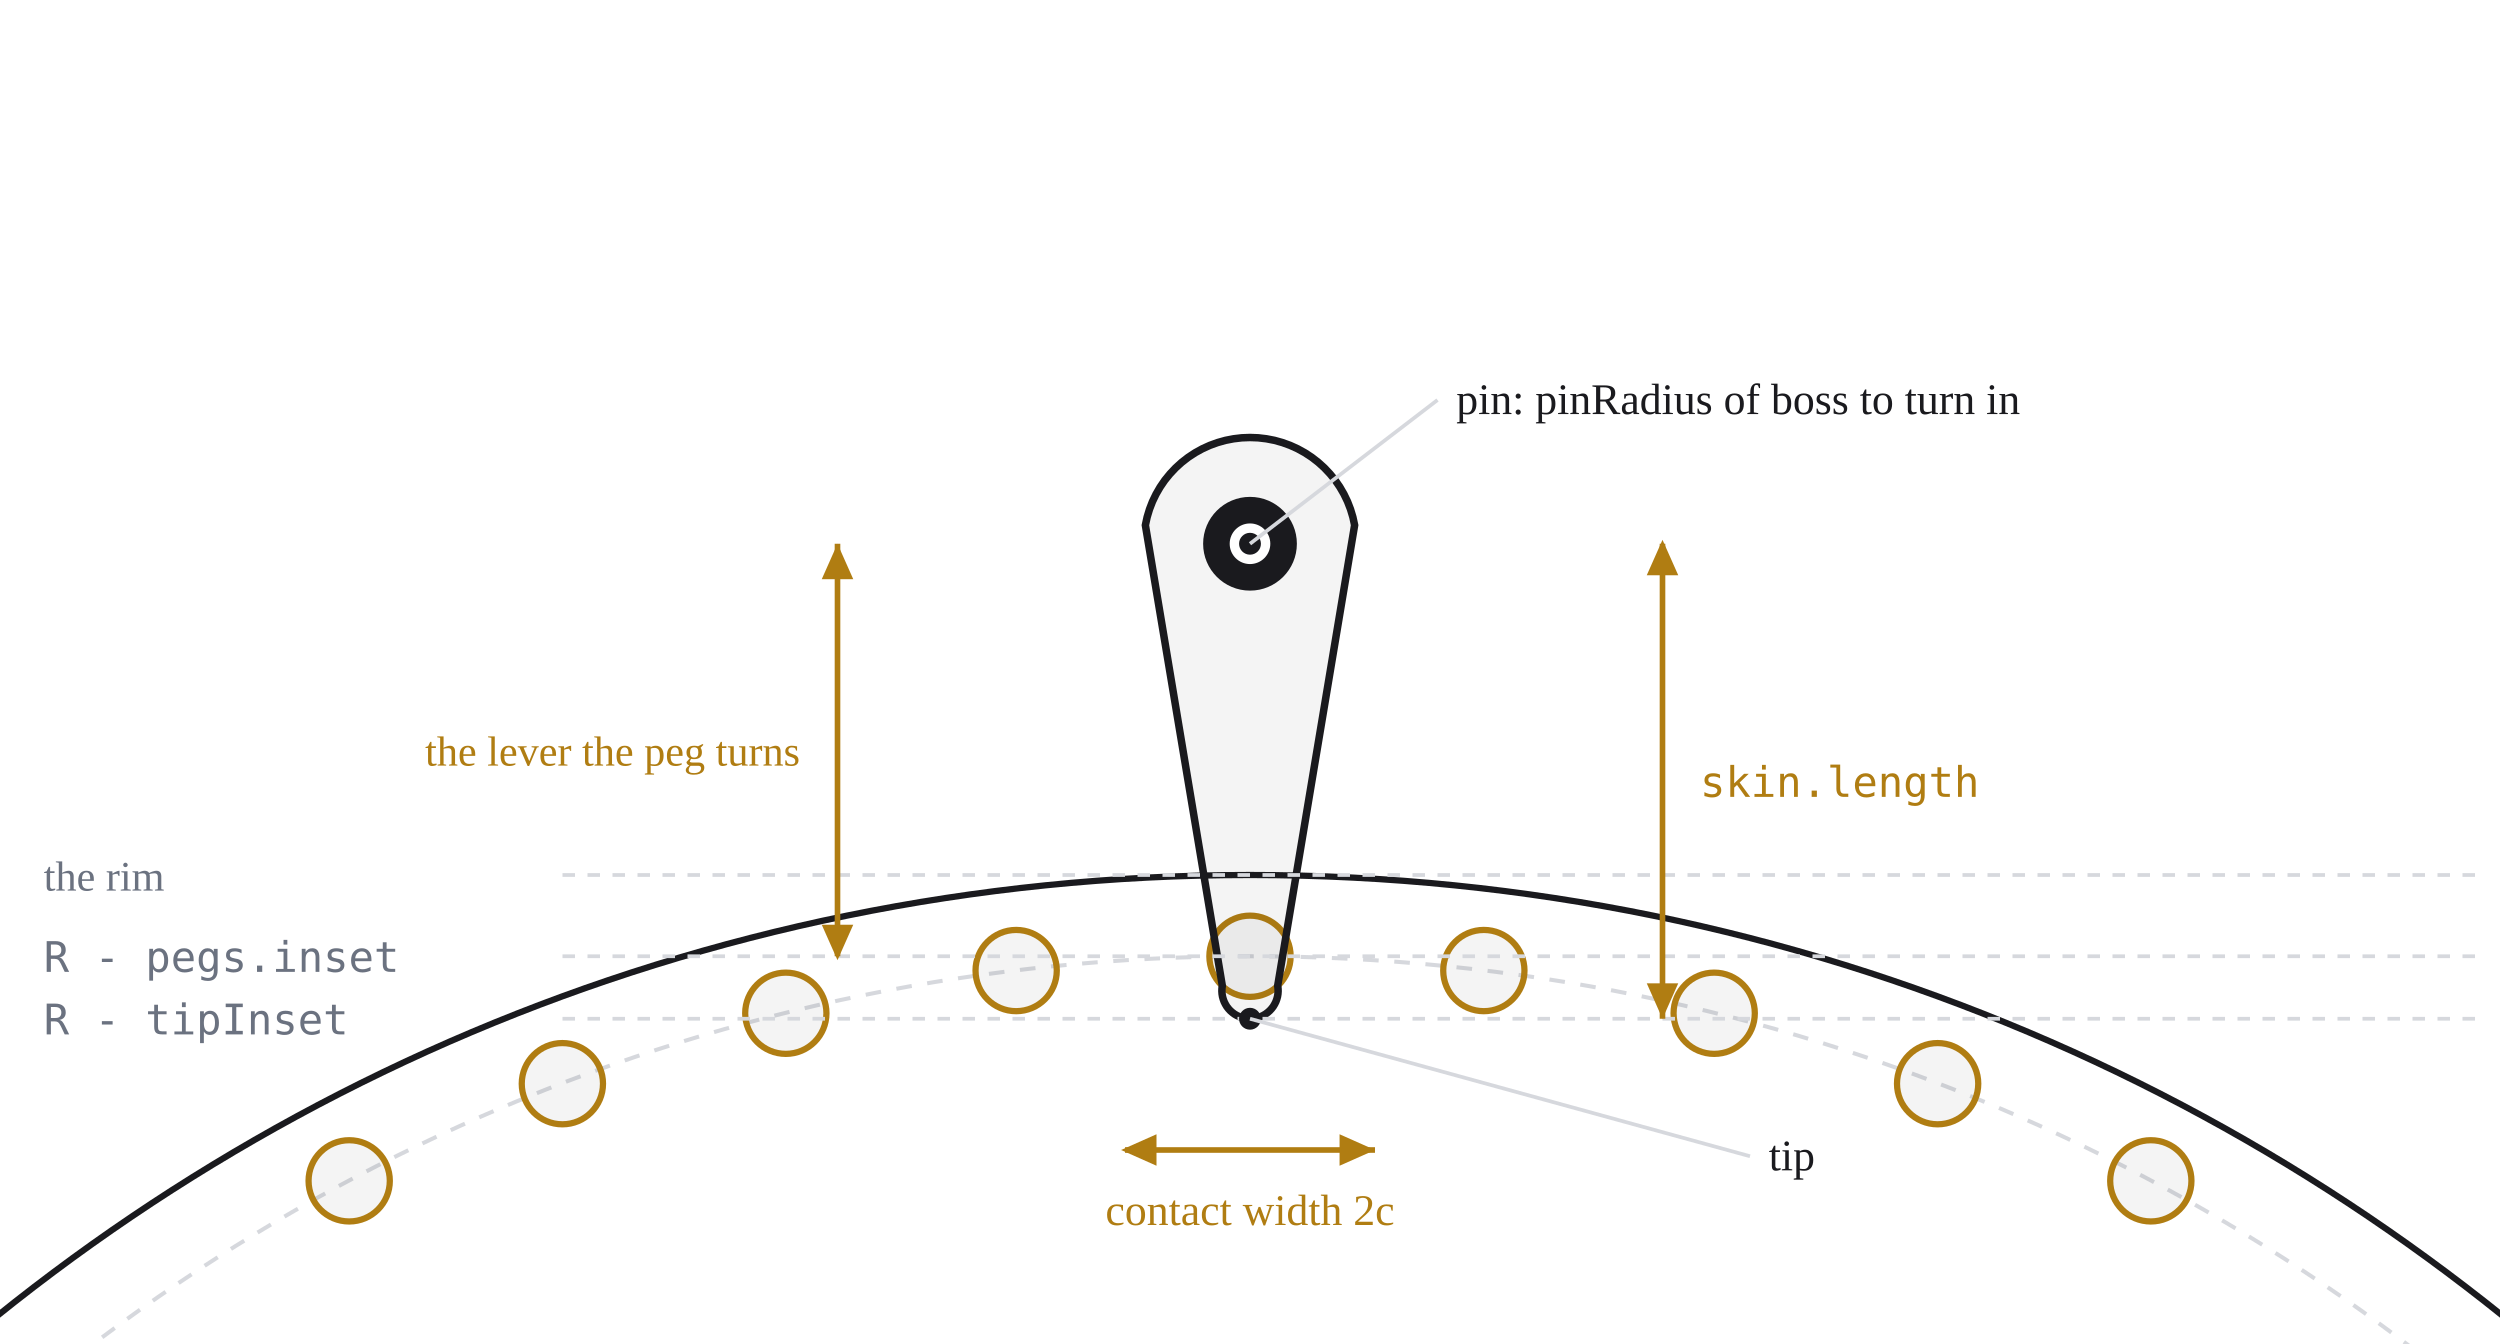
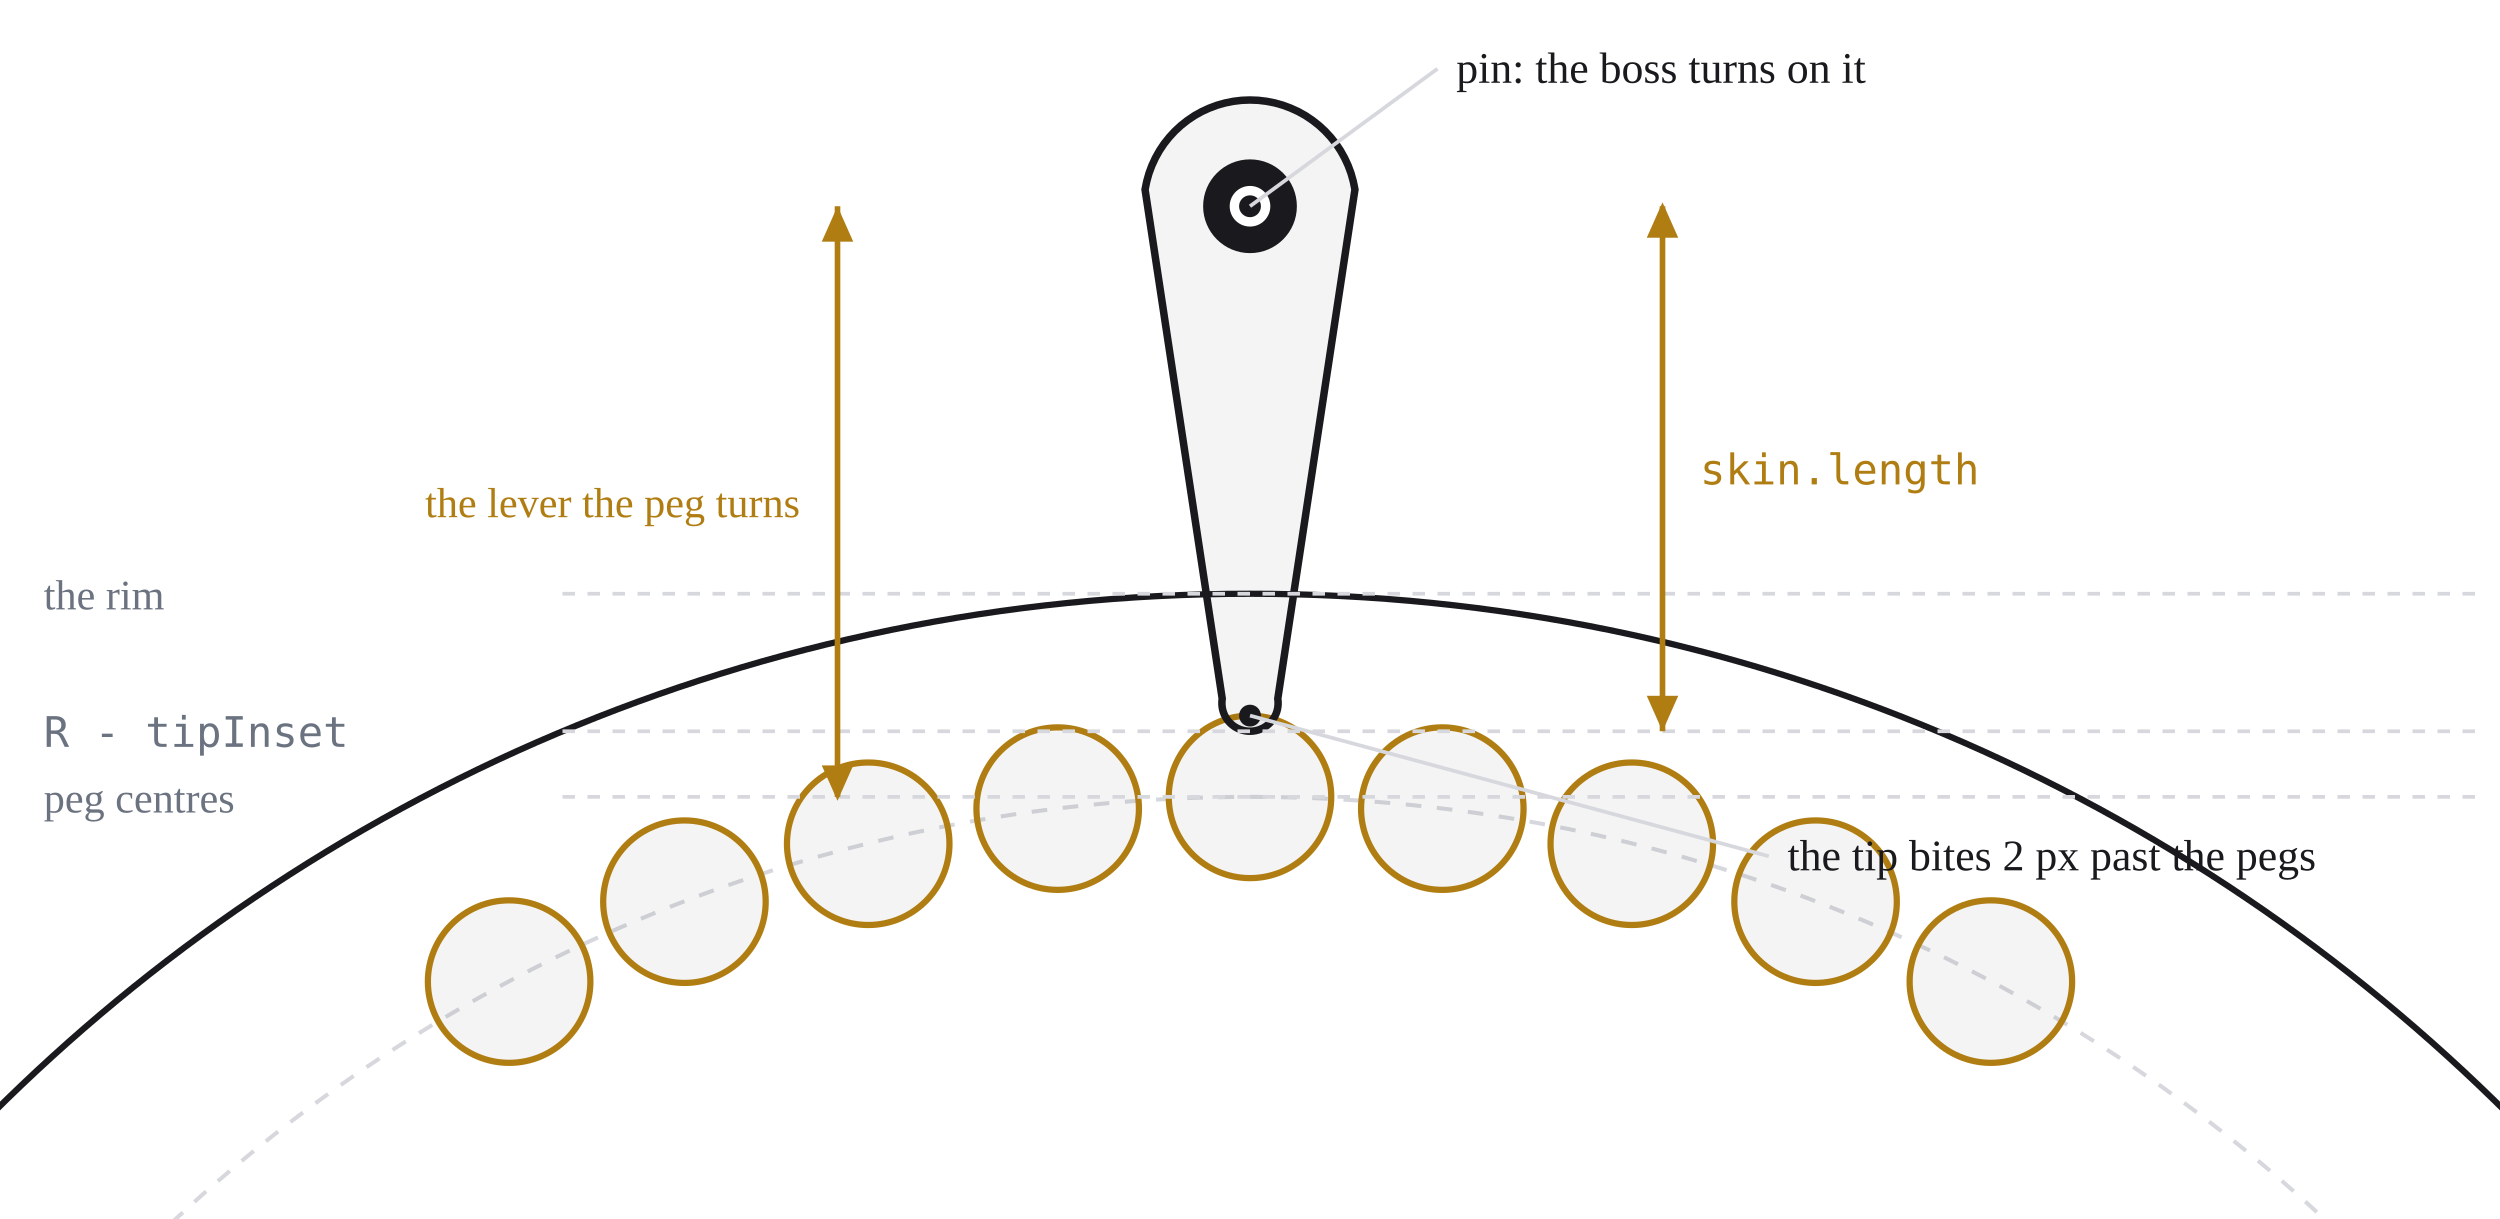
- <svg xmlns="http://www.w3.org/2000/svg" viewBox="0 0 800 430" width="100%" role="img" aria-label="Where the tongue sits and what it touches" style="font-size:14px;fill:var(--fig-ink, #1a1a1e)">
+ <svg xmlns="http://www.w3.org/2000/svg" viewBox="0 0 800 390" width="100%" role="img" aria-label="Where the tongue sits and what it touches" style="font-size:14px;fill:var(--fig-ink, #1a1a1e)">
  <defs>
    <marker id="fig-head" viewBox="0 0 10 10" refX="9" refY="5" markerWidth="7" markerHeight="7" orient="auto-start-reverse">
      <path d="M0,1 L9,5 L0,9 z" fill="var(--fig-key, #b07d12)" />
    </marker>
    <marker id="fig-tail" viewBox="0 0 10 10" refX="1" refY="5" markerWidth="7" markerHeight="7" orient="auto">
      <path d="M9,1 L0,5 L9,9 z" fill="var(--fig-key, #b07d12)" />
    </marker>
  </defs>
-   <circle cx="400" cy="920" r="640" fill="none" stroke="var(--fig-ink, #1a1a1e)" stroke-width="2" />
-   <circle cx="400" cy="920" r="614" fill="none" stroke="var(--fig-line, #d6d8dd)" stroke-width="1.3" stroke-dasharray="5 5" />
-   <circle cx="111.74" cy="377.87" r="13" fill="var(--fig-wash, rgba(20,22,28,0.05))" stroke="var(--fig-key, #b07d12)" stroke-width="2" />
-   <circle cx="179.96" cy="346.78" r="13" fill="var(--fig-wash, rgba(20,22,28,0.05))" stroke="var(--fig-key, #b07d12)" stroke-width="2" />
-   <circle cx="251.46" cy="324.24" r="13" fill="var(--fig-wash, rgba(20,22,28,0.05))" stroke="var(--fig-key, #b07d12)" stroke-width="2" />
-   <circle cx="325.17" cy="310.58" r="13" fill="var(--fig-wash, rgba(20,22,28,0.05))" stroke="var(--fig-key, #b07d12)" stroke-width="2" />
-   <circle cx="400" cy="306" r="13" fill="var(--fig-wash, rgba(20,22,28,0.05))" stroke="var(--fig-key, #b07d12)" stroke-width="2" />
-   <circle cx="474.83" cy="310.58" r="13" fill="var(--fig-wash, rgba(20,22,28,0.05))" stroke="var(--fig-key, #b07d12)" stroke-width="2" />
-   <circle cx="548.54" cy="324.24" r="13" fill="var(--fig-wash, rgba(20,22,28,0.05))" stroke="var(--fig-key, #b07d12)" stroke-width="2" />
-   <circle cx="620.04" cy="346.78" r="13" fill="var(--fig-wash, rgba(20,22,28,0.05))" stroke="var(--fig-key, #b07d12)" stroke-width="2" />
-   <circle cx="688.26" cy="377.87" r="13" fill="var(--fig-wash, rgba(20,22,28,0.05))" stroke="var(--fig-key, #b07d12)" stroke-width="2" />
-   <path d="M433.48,168.06 L408.86,315.43 L408.97,316.29 L409,317.16 L408.94,318.04 L408.8,318.9 L408.57,319.74 L408.27,320.56 L407.88,321.34 L407.43,322.09 L406.9,322.78 L406.31,323.42 L405.65,324 L404.95,324.52 L404.2,324.96 L403.41,325.33 L402.58,325.62 L401.74,325.83 L400.87,325.96 L400,326 L399.13,325.96 L398.26,325.83 L397.42,325.62 L396.59,325.33 L395.8,324.96 L395.05,324.52 L394.35,324 L393.69,323.42 L393.1,322.78 L392.57,322.09 L392.12,321.34 L391.73,320.56 L391.43,319.74 L391.2,318.9 L391.06,318.04 L391,317.16 L391.03,316.29 L391.14,315.43 L366.52,168.06 L367.08,165.48 L367.84,162.96 L368.79,160.5 L369.93,158.13 L371.25,155.85 L372.74,153.67 L374.4,151.63 L376.21,149.71 L378.16,147.94 L380.24,146.33 L382.45,144.88 L384.75,143.61 L387.15,142.52 L389.63,141.62 L392.17,140.91 L394.75,140.41 L397.37,140.1 L400,140 L402.63,140.1 L405.25,140.41 L407.83,140.91 L410.37,141.62 L412.85,142.52 L415.25,143.61 L417.55,144.88 L419.76,146.33 L421.84,147.94 L423.79,149.71 L425.6,151.63 L427.26,153.67 L428.75,155.85 L430.07,158.13 L431.21,160.5 L432.16,162.96 L432.92,165.48 L433.48,168.06 Z" fill="var(--fig-wash, rgba(20,22,28,0.05))" stroke="var(--fig-ink, #1a1a1e)" stroke-width="2.4" />
-   <circle cx="400" cy="174" r="15" fill="var(--fig-ink, #1a1a1e)" />
-   <circle cx="400" cy="174" r="6.5" fill="var(--fig-hole, #fff)" />
-   <line x1="180" y1="280" x2="792" y2="280" stroke="var(--fig-line, #d6d8dd)" stroke-width="1.2" stroke-dasharray="4 4" />
-   <text x="14" y="285" fill="var(--fig-muted, #6b7280)" font-size="13.5" font-weight="500" text-anchor="start">the rim</text>
-   <line x1="180" y1="306" x2="792" y2="306" stroke="var(--fig-line, #d6d8dd)" stroke-width="1.2" stroke-dasharray="4 4" />
-   <text x="14" y="311" fill="var(--fig-muted, #6b7280)" font-size="13.5" font-weight="500" text-anchor="start" font-family="ui-monospace, SFMono-Regular, Menlo, monospace">R - pegs.inset</text>
-   <line x1="180" y1="326" x2="792" y2="326" stroke="var(--fig-line, #d6d8dd)" stroke-width="1.2" stroke-dasharray="4 4" />
-   <text x="14" y="331" fill="var(--fig-muted, #6b7280)" font-size="13.5" font-weight="500" text-anchor="start" font-family="ui-monospace, SFMono-Regular, Menlo, monospace">R - tipInset</text>
-   <line x1="532" y1="174" x2="532" y2="326" stroke="var(--fig-key, #b07d12)" stroke-width="1.8" marker-end="url(#fig-head)" marker-start="url(#fig-tail)" />
-   <text x="544" y="255" fill="var(--fig-key, #b07d12)" font-size="13.5" font-weight="500" text-anchor="start" font-family="ui-monospace, SFMono-Regular, Menlo, monospace">skin.length</text>
-   <line x1="268" y1="306" x2="268" y2="174" stroke="var(--fig-key, #b07d12)" stroke-width="1.8" marker-end="url(#fig-head)" marker-start="url(#fig-tail)" />
-   <text x="256" y="245" fill="var(--fig-key, #b07d12)" font-size="13.5" font-weight="500" text-anchor="end">the lever the peg turns</text>
-   <circle cx="400" cy="174" r="3.5" fill="var(--fig-ink, #1a1a1e)" />
-   <line x1="400" y1="174" x2="460" y2="128" stroke="var(--fig-line, #d6d8dd)" stroke-width="1.2" />
-   <text x="466" y="132.5" fill="var(--fig-ink, #1a1a1e)" font-size="14" font-weight="500" text-anchor="start">pin: pinRadius of boss to turn in</text>
-   <circle cx="400" cy="326" r="3.5" fill="var(--fig-ink, #1a1a1e)" />
-   <line x1="400" y1="326" x2="560" y2="370" stroke="var(--fig-line, #d6d8dd)" stroke-width="1.2" />
-   <text x="566" y="374.5" fill="var(--fig-ink, #1a1a1e)" font-size="14" font-weight="500" text-anchor="start">tip</text>
-   <line x1="360" y1="368" x2="440" y2="368" stroke="var(--fig-key, #b07d12)" stroke-width="1.8" marker-end="url(#fig-head)" marker-start="url(#fig-tail)" />
-   <text x="400" y="392" fill="var(--fig-key, #b07d12)" font-size="14" font-weight="500" text-anchor="middle">contact width 2c</text>
+   <circle cx="400" cy="760" r="570" fill="none" stroke="var(--fig-ink, #1a1a1e)" stroke-width="2" />
+   <circle cx="400" cy="760" r="505" fill="none" stroke="var(--fig-line, #d6d8dd)" stroke-width="1.3" stroke-dasharray="5 5" />
+   <circle cx="162.92" cy="314.11" r="26" fill="var(--fig-wash, rgba(20,22,28,0.05))" stroke="var(--fig-key, #b07d12)" stroke-width="2" />
+   <circle cx="219.02" cy="288.54" r="26" fill="var(--fig-wash, rgba(20,22,28,0.05))" stroke="var(--fig-key, #b07d12)" stroke-width="2" />
+   <circle cx="277.83" cy="270" r="26" fill="var(--fig-wash, rgba(20,22,28,0.05))" stroke="var(--fig-key, #b07d12)" stroke-width="2" />
+   <circle cx="338.46" cy="258.76" r="26" fill="var(--fig-wash, rgba(20,22,28,0.05))" stroke="var(--fig-key, #b07d12)" stroke-width="2" />
+   <circle cx="400" cy="255" r="26" fill="var(--fig-wash, rgba(20,22,28,0.05))" stroke="var(--fig-key, #b07d12)" stroke-width="2" />
+   <circle cx="461.54" cy="258.76" r="26" fill="var(--fig-wash, rgba(20,22,28,0.05))" stroke="var(--fig-key, #b07d12)" stroke-width="2" />
+   <circle cx="522.17" cy="270" r="26" fill="var(--fig-wash, rgba(20,22,28,0.05))" stroke="var(--fig-key, #b07d12)" stroke-width="2" />
+   <circle cx="580.98" cy="288.54" r="26" fill="var(--fig-wash, rgba(20,22,28,0.05))" stroke="var(--fig-key, #b07d12)" stroke-width="2" />
+   <circle cx="637.08" cy="314.11" r="26" fill="var(--fig-wash, rgba(20,22,28,0.05))" stroke="var(--fig-key, #b07d12)" stroke-width="2" />
+   <path d="M433.58,60.65 L408.89,223.58 L408.98,224.44 L408.99,225.31 L408.92,226.17 L408.77,227.02 L408.54,227.85 L408.22,228.66 L407.84,229.43 L407.37,230.16 L406.85,230.84 L406.25,231.47 L405.6,232.04 L404.9,232.55 L404.16,232.98 L403.37,233.34 L402.56,233.63 L401.72,233.83 L400.86,233.96 L400,234 L399.14,233.96 L398.28,233.83 L397.44,233.63 L396.63,233.34 L395.84,232.98 L395.1,232.55 L394.4,232.04 L393.75,231.47 L393.15,230.84 L392.63,230.16 L392.16,229.43 L391.78,228.66 L391.46,227.85 L391.23,227.02 L391.08,226.17 L391.01,225.31 L391.02,224.44 L391.11,223.58 L366.42,60.65 L366.95,58.04 L367.67,55.47 L368.6,52.97 L369.72,50.55 L371.02,48.22 L372.5,46 L374.16,43.91 L375.97,41.95 L377.93,40.14 L380.03,38.49 L382.24,37 L384.57,35.7 L387,34.59 L389.5,33.66 L392.07,32.94 L394.68,32.42 L397.33,32.1 L400,32 L402.67,32.1 L405.32,32.42 L407.93,32.94 L410.5,33.66 L413,34.59 L415.43,35.7 L417.76,37 L419.97,38.49 L422.07,40.14 L424.03,41.95 L425.84,43.91 L427.5,46 L428.98,48.22 L430.28,50.55 L431.4,52.97 L432.33,55.47 L433.05,58.04 L433.58,60.65 Z" fill="var(--fig-wash, rgba(20,22,28,0.05))" stroke="var(--fig-ink, #1a1a1e)" stroke-width="2.4" />
+   <circle cx="400" cy="66" r="15" fill="var(--fig-ink, #1a1a1e)" />
+   <circle cx="400" cy="66" r="6.5" fill="var(--fig-hole, #fff)" />
+   <line x1="180" y1="190" x2="792" y2="190" stroke="var(--fig-line, #d6d8dd)" stroke-width="1.2" stroke-dasharray="4 4" />
+   <text x="14" y="195" fill="var(--fig-muted, #6b7280)" font-size="13.5" font-weight="500" text-anchor="start">the rim</text>
+   <line x1="180" y1="234" x2="792" y2="234" stroke="var(--fig-line, #d6d8dd)" stroke-width="1.2" stroke-dasharray="4 4" />
+   <text x="14" y="239" fill="var(--fig-muted, #6b7280)" font-size="13.5" font-weight="500" text-anchor="start" font-family="ui-monospace, SFMono-Regular, Menlo, monospace">R - tipInset</text>
+   <line x1="180" y1="255" x2="792" y2="255" stroke="var(--fig-line, #d6d8dd)" stroke-width="1.2" stroke-dasharray="4 4" />
+   <text x="14" y="260" fill="var(--fig-muted, #6b7280)" font-size="13.5" font-weight="500" text-anchor="start">peg centres</text>
+   <line x1="532" y1="66" x2="532" y2="234" stroke="var(--fig-key, #b07d12)" stroke-width="1.8" marker-end="url(#fig-head)" marker-start="url(#fig-tail)" />
+   <text x="544" y="155" fill="var(--fig-key, #b07d12)" font-size="13.5" font-weight="500" text-anchor="start" font-family="ui-monospace, SFMono-Regular, Menlo, monospace">skin.length</text>
+   <line x1="268" y1="255" x2="268" y2="66" stroke="var(--fig-key, #b07d12)" stroke-width="1.8" marker-end="url(#fig-head)" marker-start="url(#fig-tail)" />
+   <text x="256" y="165.5" fill="var(--fig-key, #b07d12)" font-size="13.5" font-weight="500" text-anchor="end">the lever the peg turns</text>
+   <circle cx="400" cy="66" r="3.5" fill="var(--fig-ink, #1a1a1e)" />
+   <line x1="400" y1="66" x2="460" y2="22" stroke="var(--fig-line, #d6d8dd)" stroke-width="1.2" />
+   <text x="466" y="26.5" fill="var(--fig-ink, #1a1a1e)" font-size="14" font-weight="500" text-anchor="start">pin: the boss turns on it</text>
+   <circle cx="400" cy="229" r="3.5" fill="var(--fig-ink, #1a1a1e)" />
+   <line x1="400" y1="229" x2="566" y2="274" stroke="var(--fig-line, #d6d8dd)" stroke-width="1.2" />
+   <text x="572" y="278.5" fill="var(--fig-ink, #1a1a1e)" font-size="14" font-weight="500" text-anchor="start">the tip bites 2 px past the pegs</text>
</svg>
